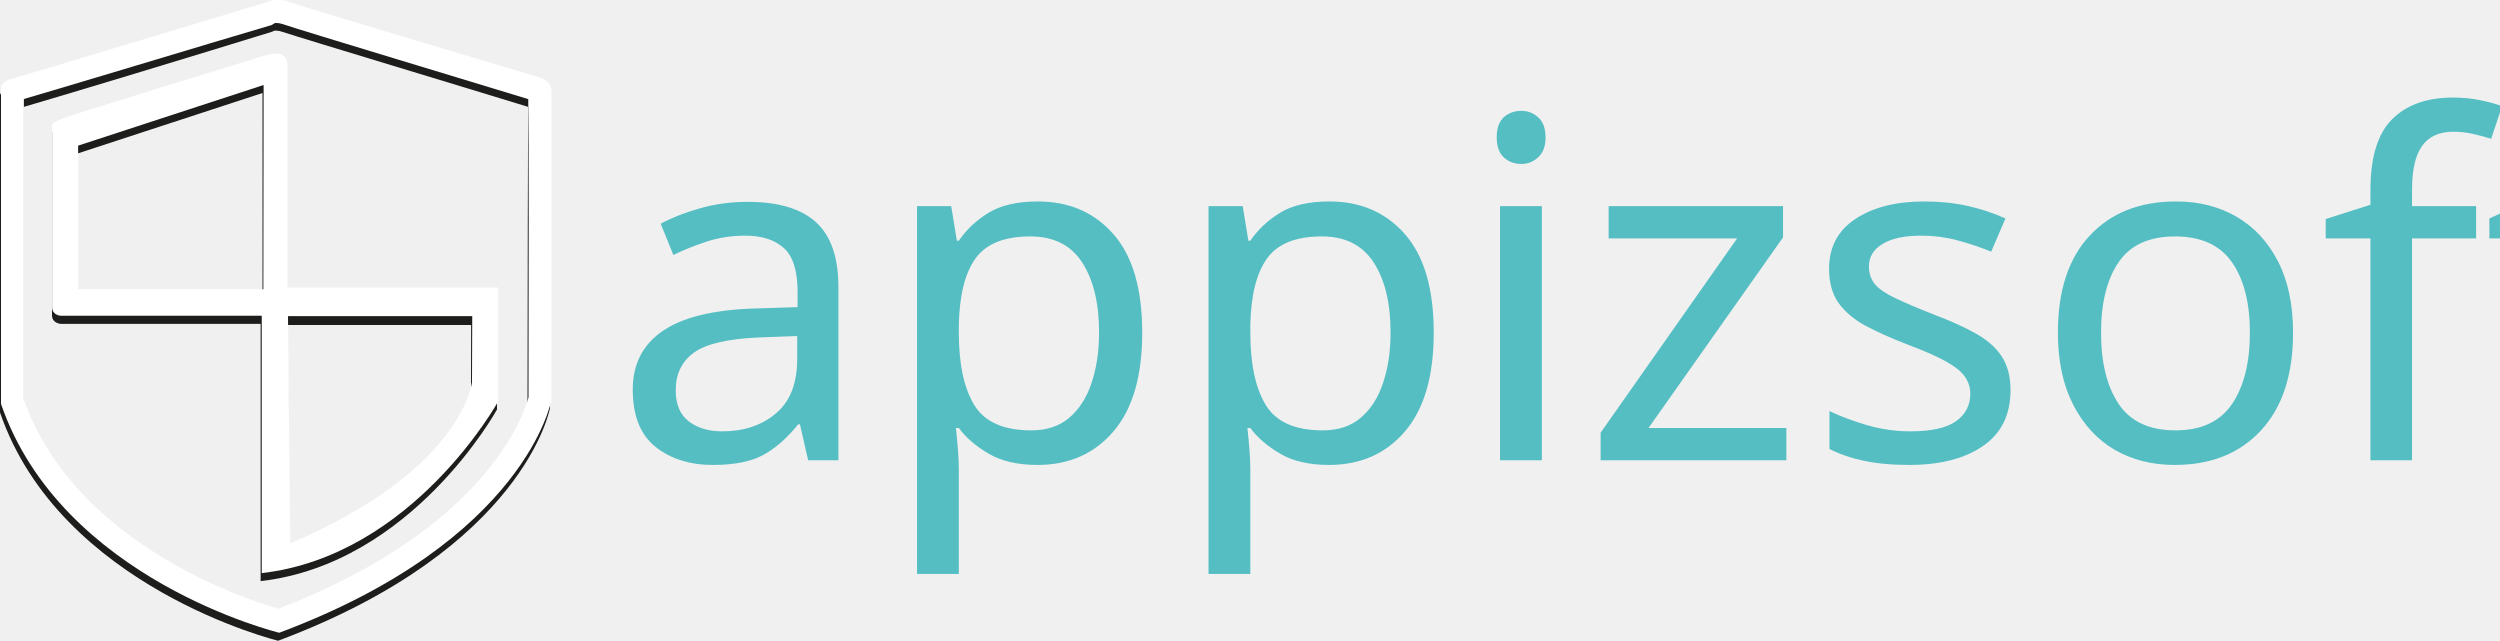
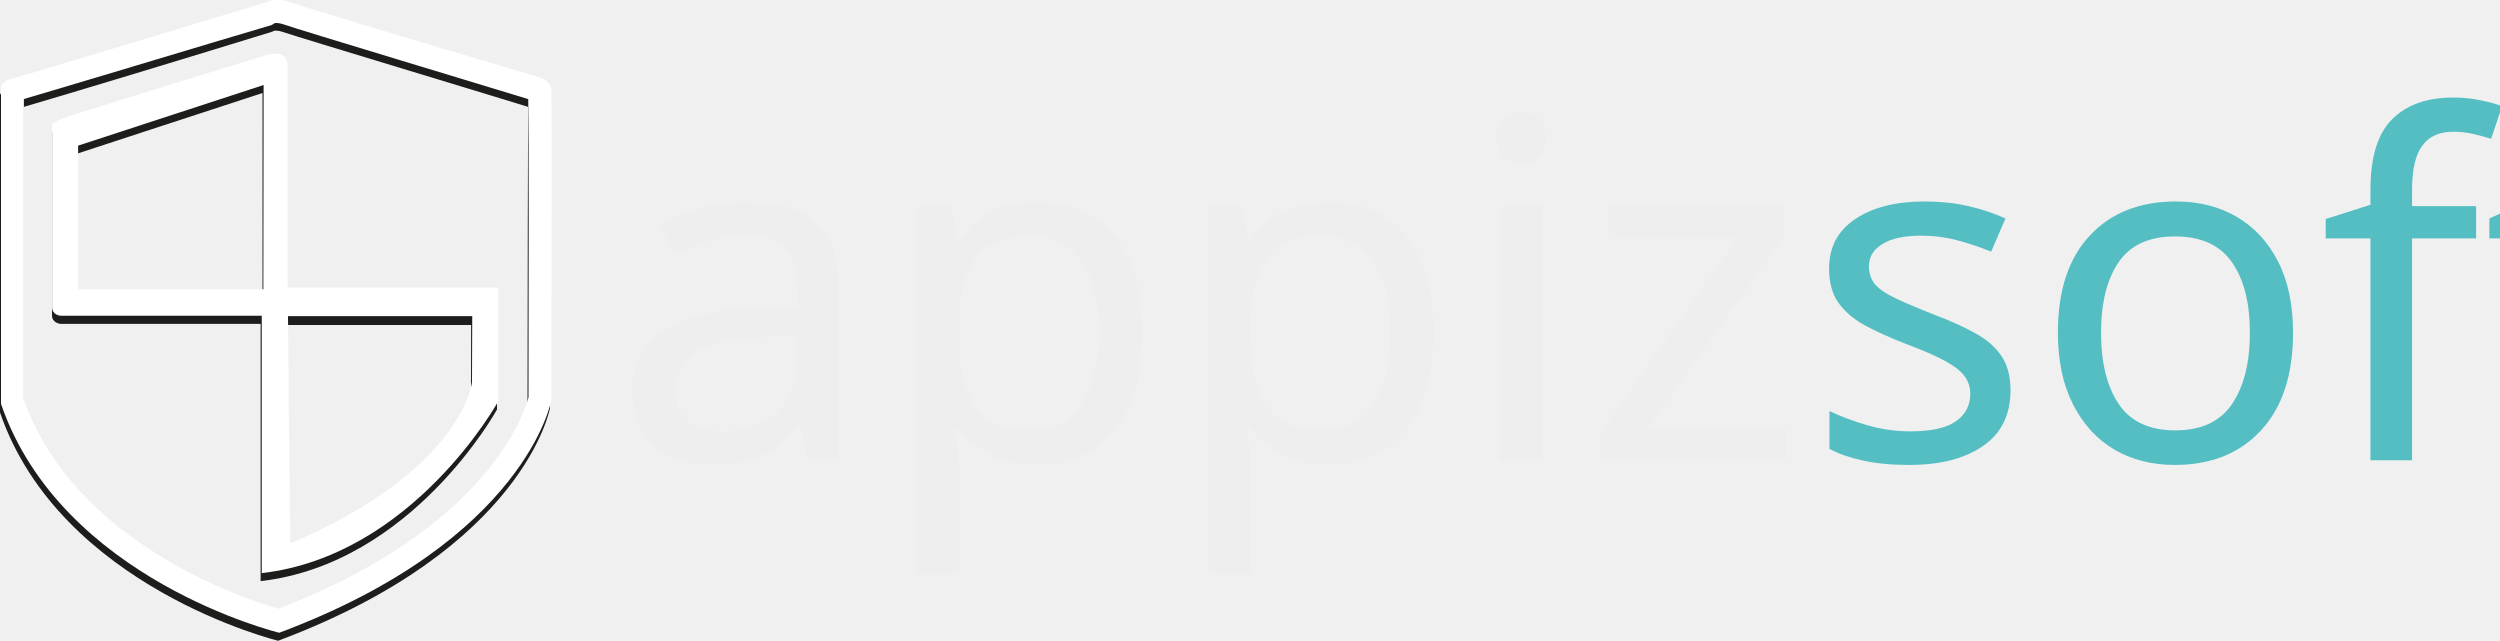
<svg xmlns="http://www.w3.org/2000/svg" id="katman_1" data-name="katman 1" viewBox="0 0 200 51.26">
  <defs>
    <style>
-   .cls-1{font-size:37.92px;fill:#54bec3;
-   font-family:'montserrat-extra-bold'
-   }
-   .cls-2{fill:#1d1d1b;}.cls-3{fill:#fff;}</style>
+       .cls-1 {
+         font-size: 37.92px;
+         fill: #eee;
+         font-family: 'montserrat-extra-bold';
+       }
+       .cls-2 {
+         fill: #1d1d1b;
+       }
+       .cls-3 {
+         fill: #fff;
+       }
+       .cls-4 {
+         font-size: 37.92px;
+         fill: #54bec3;
+         font-family: 'montserrat-extra-bold';
+       }
+     </style>
  </defs>
-   <text class="cls-1" transform="translate(48.87 36.82)">
-   appizsoft</text>
+   <text class="cls-1" transform="translate(48.87 36.82)">appiz<tspan class="cls-4">soft</tspan>
+   </text>
  <path class="cls-2" d="M44,7.87c-.05-.68-.83-.94-.83-.94S24.46,1.3,23.16.84a2.49,2.49,0,0,0-2,0S1.43,6.82.82,7A1.18,1.18,0,0,0,0,7.58V33C4.82,47,22.25,51.26,22.25,51.26,42,43.86,44,32.64,44,32.64S44.07,8.55,44,7.87ZM42.2,32.44c-.3,1.13-3.19,10.43-20,16.9-2.82-.82-16.23-5.27-20.33-16.7V8.56c2.89-.83,14.52-4.36,19.83-6l.28-.11h.12a1.57,1.57,0,0,1,.5.1c1.22.42,16.67,5.07,19.65,6C42.23,11.35,42.21,23.83,42.2,32.44Z" />
  <path class="cls-2" d="M22.94,23.66s0-16.51,0-17.8S21.35,5,21.35,5,5.8,9.77,5,10.13s-.84.49-.84.49V25.23c0,.63.69.68.69.68H20.85V46.49C33,45.09,39.76,32.76,39.76,32.76v-9.1ZM21,23.8H6.17V12.29L21,7.44Zm16.68,7.43s-.69,7-14.53,12.91L23,26H37.69Z" />
  <path class="cls-3" d="M44.11,7.23c0-.68-.82-1-.82-1S24.54.65,23.25.2a2.51,2.51,0,0,0-2,0S1.51,6.18.91,6.31a1.18,1.18,0,0,0-.83.63V32.31C4.91,46.4,22.34,50.62,22.34,50.62,42.12,43.22,44.11,32,44.11,32S44.15,7.91,44.11,7.23ZM42.28,31.79c-.29,1.14-3.19,10.44-20,16.91C19.43,47.88,6,43.43,1.91,32V7.92C4.8,7.09,16.44,3.56,21.74,2L22,1.84h.12a1.57,1.57,0,0,1,.5.09c1.21.43,16.67,5.08,19.64,6C42.31,10.71,42.3,23.18,42.28,31.79Z" />
  <path class="cls-3" d="M23,23s0-16.51,0-17.8-1.58-.83-1.58-.83S5.88,9.13,5,9.48s-.83.5-.83.5v14.6c0,.64.68.68.68.68H20.94V45.85c12.11-1.4,18.91-13.73,18.91-13.73V23Zm-1.93.14H6.25V11.65L21.09,6.8Zm16.69,7.43s-.7,7-14.54,12.9l-.18-18.18H37.78Z" />
</svg>
